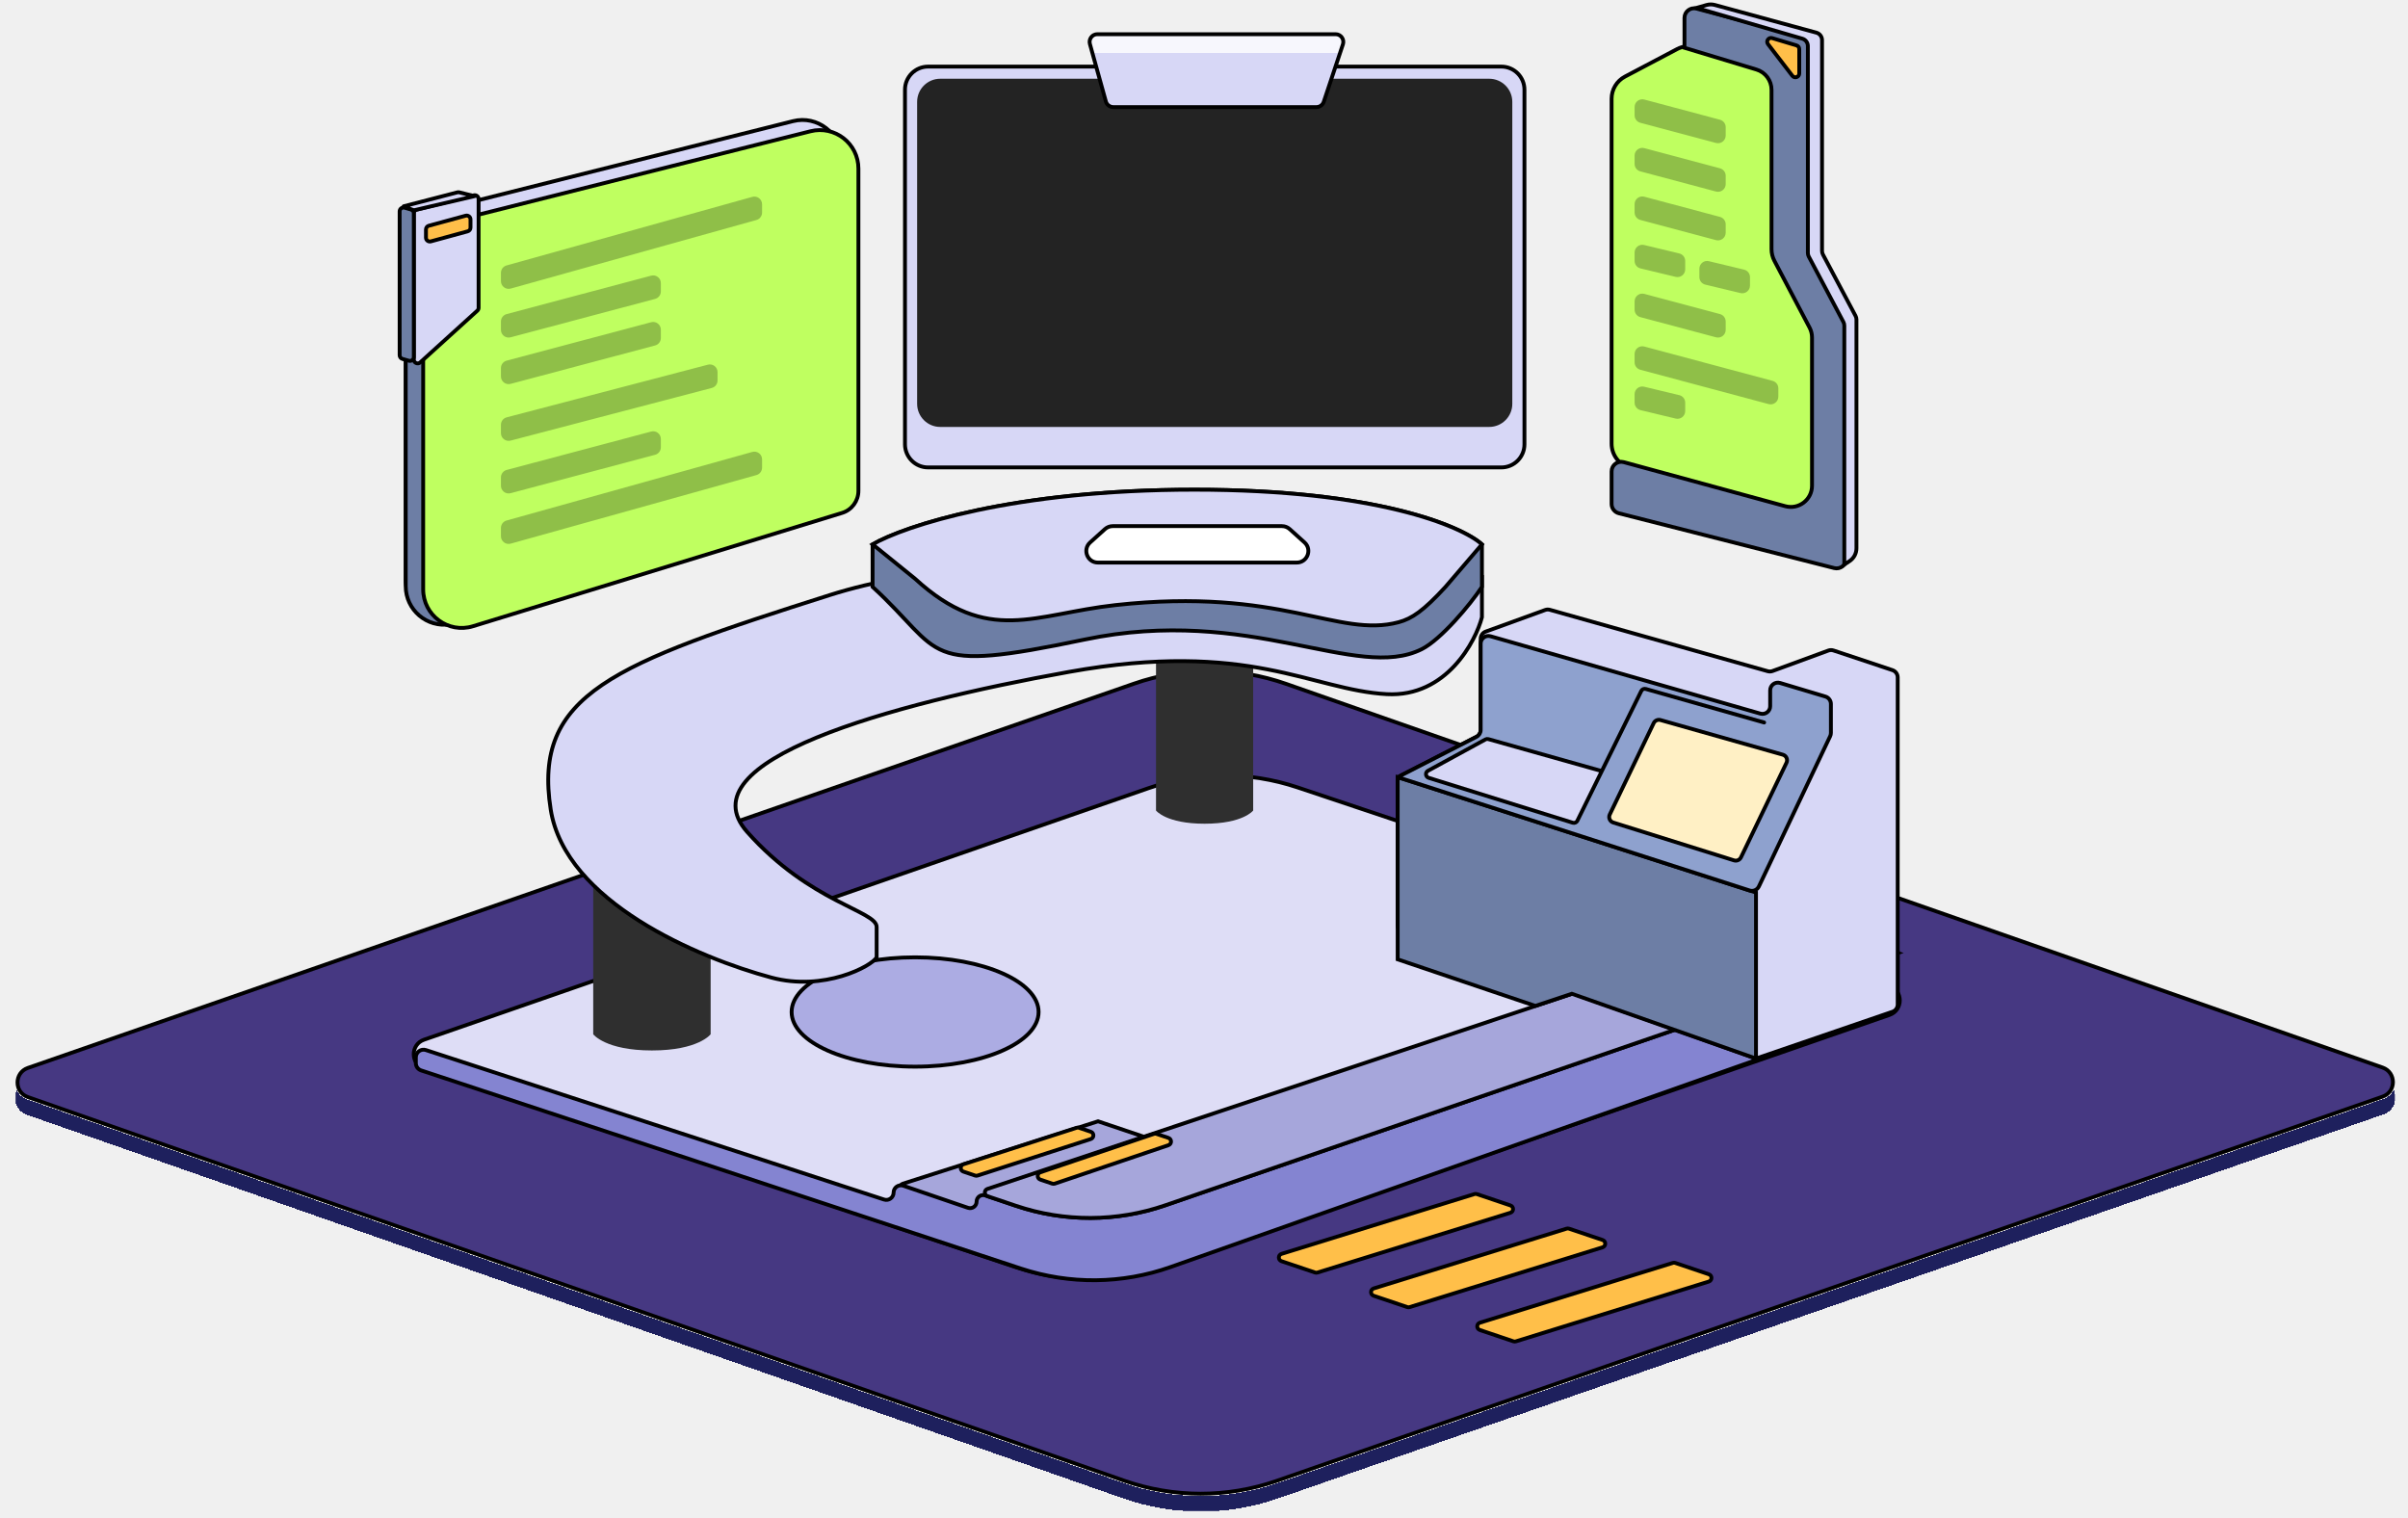
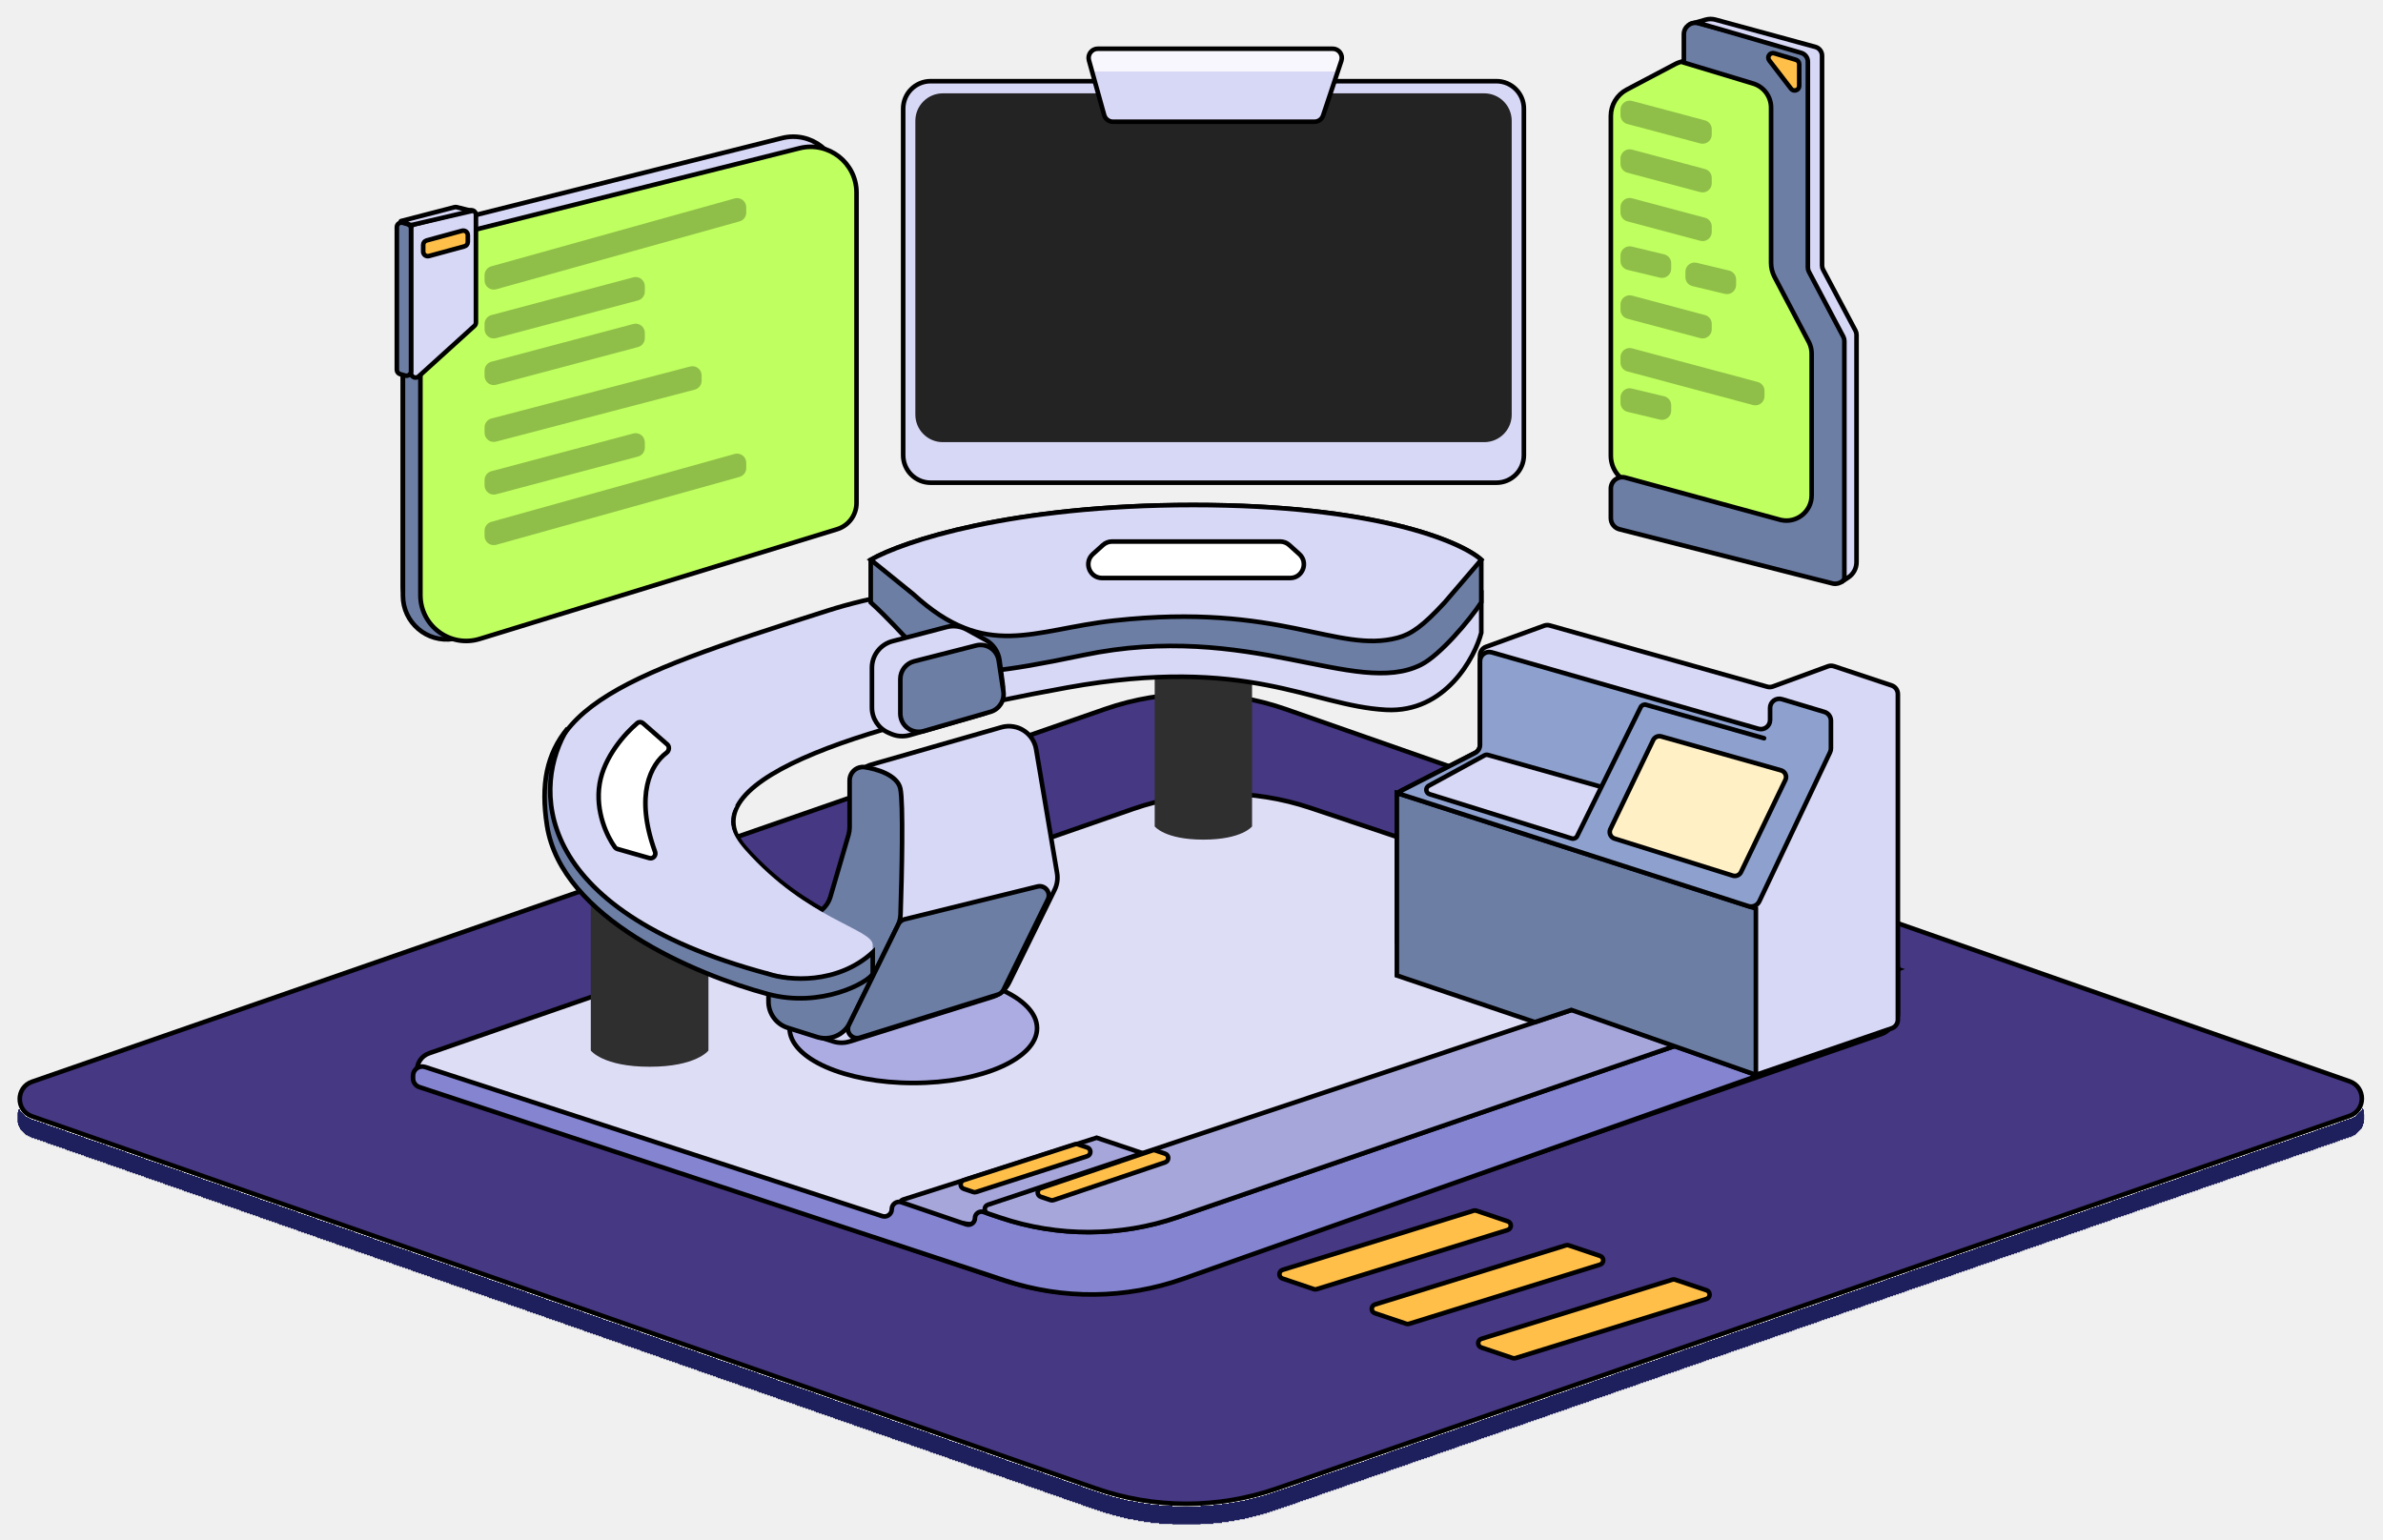
- <svg xmlns="http://www.w3.org/2000/svg" width="625" height="394" viewBox="0 0 625 394" fill="none">
-   <g filter="url(#filter0_d_3_514)">
-     <path d="M7.222 284.741C3.646 283.49 3.652 278.43 7.231 277.187L294.306 177.455C307.103 173.009 321.027 173.025 333.813 177.499L618.411 277.086C621.987 278.337 621.981 283.397 618.403 284.64L331.327 384.372C318.53 388.818 304.606 388.802 291.82 384.328L7.222 284.741Z" fill="#463882" />
-     <path d="M7.222 284.741C3.646 283.49 3.652 278.43 7.231 277.187L294.306 177.455C307.103 173.009 321.027 173.025 333.813 177.499L618.411 277.086C621.987 278.337 621.981 283.397 618.403 284.64L331.327 384.372C318.53 388.818 304.606 388.802 291.82 384.328L7.222 284.741Z" stroke="black" />
+ <svg xmlns="http://www.w3.org/2000/svg" width="520" height="336" viewBox="0 0 520 336" fill="none">
+   <g clip-path="url(#clip0_31866_3939)">
+     <g filter="url(#filter0_d_31866_3939)">
+       <path d="M6.99 243.659C3.414 242.407 3.419 237.348 6.998 236.105L241.128 154.766C253.925 150.32 267.849 150.336 280.636 154.81L512.705 236.017C516.281 237.268 516.275 242.327 512.696 243.571L278.566 324.909C265.77 329.355 251.845 329.339 239.059 324.865L6.99 243.659Z" fill="#463882" />
+       <path d="M6.99 243.659C3.414 242.407 3.419 237.348 6.998 236.105L241.128 154.766C253.925 150.32 267.849 150.336 280.636 154.81L512.705 236.017C516.281 237.268 516.275 242.327 512.696 243.571L278.566 324.909C265.77 329.355 251.845 329.339 239.059 324.865L6.99 243.659Z" stroke="black" />
+     </g>
+     <path d="M93.725 237.447C90.108 236.234 90.08 231.127 93.685 229.875L247.246 176.561C259.784 172.207 273.412 172.134 285.997 176.353L410.544 218.108C414.162 219.321 414.189 224.428 410.585 225.679L257.024 278.994C244.485 283.348 230.857 283.42 218.273 279.201L93.725 237.447Z" fill="#DEDDF6" stroke="black" />
+     <path d="M199.202 264.448L197.053 263.724C196.139 263.415 196.149 262.118 197.069 261.824L239.301 248.327L261.433 255.79L238.854 263.99C226.07 268.632 212.089 268.794 199.202 264.448Z" fill="#A6A6DB" stroke="black" />
+     <path d="M258.2 279.113L411.473 224.925C413.071 224.36 414.14 222.849 414.14 221.154L414.14 211.527L257.019 265.651C244.483 269.97 230.869 270.014 218.305 265.777L214.627 264.537C213.702 264.225 212.743 264.913 212.743 265.89C212.743 266.868 211.781 267.557 210.855 267.241L196.705 262.409C195.671 262.056 194.595 262.825 194.595 263.918C194.596 265.002 193.537 265.77 192.507 265.433L92.755 232.887C91.463 232.466 90.135 233.429 90.135 234.789L90.135 235.373C90.135 236.236 90.688 237.002 91.508 237.272L219.38 279.516C232.007 283.687 245.662 283.546 258.2 279.113Z" fill="#8484D1" stroke="black" />
+     <path d="M279.866 279.067C278.947 278.756 278.963 277.451 279.89 277.164L321.552 264.251C321.753 264.189 321.969 264.192 322.168 264.259L329.004 266.566C329.923 266.877 329.906 268.182 328.98 268.469L287.318 281.382C287.117 281.444 286.901 281.441 286.702 281.374L279.866 279.067Z" fill="#FFBF49" stroke="black" />
+     <path d="M300.022 286.625C299.103 286.315 299.119 285.01 300.046 284.722L341.708 271.81C341.909 271.748 342.125 271.75 342.324 271.818L349.16 274.125C350.079 274.435 350.062 275.741 349.136 276.028L307.474 288.94C307.273 289.002 307.057 289 306.858 288.932L300.022 286.625Z" fill="#FFBF49" stroke="black" />
+     <path d="M323.244 294.116C322.325 293.806 322.341 292.501 323.268 292.213L364.93 279.301C365.131 279.239 365.346 279.241 365.546 279.309L372.381 281.616C373.3 281.926 373.284 283.231 372.358 283.519L330.695 296.431C330.494 296.493 330.279 296.491 330.08 296.423L323.244 294.116Z" fill="#FFBF49" stroke="black" />
+     <path d="M218.306 265.777L215.568 264.854C214.659 264.548 214.661 263.262 215.571 262.958L392.009 204.064L414.14 211.527L257.019 265.651C244.483 269.97 230.869 270.014 218.306 265.777Z" fill="#A6A6DB" stroke="black" />
+     <ellipse cx="199.297" cy="224.425" rx="27" ry="11.951" fill="#ACACE3" stroke="black" />
+     <path d="M87.922 50.914L170.651 30.136C176.965 28.55 183.087 33.324 183.087 39.834V111.997L100.856 137.24C94.427 139.214 87.922 134.406 87.922 127.68V50.914Z" fill="#D7D7F6" stroke="black" />
+     <path d="M87.922 50.914L92.035 52.231C96.177 53.556 98.987 57.406 98.987 61.755V139.44C93.181 140.369 87.922 135.884 87.922 130.004V50.914Z" fill="#6D7EA5" stroke="black" />
+     <path d="M91.738 53.127L174.468 32.349C180.782 30.763 186.904 35.538 186.904 42.048V109.776C186.904 112.411 185.184 114.738 182.664 115.512L104.673 139.453C98.244 141.427 91.738 136.619 91.738 129.894V53.127Z" fill="#BFFF60" stroke="black" />
+     <path d="M251.97 143.424H273.217V180.379C273.217 180.379 271.019 183.261 262.594 183.261C254.168 183.261 251.97 180.379 251.97 180.379V143.424Z" fill="#2F2F2F" />
+     <path d="M128.919 194.769H154.592V229.294C154.592 229.294 151.936 232.835 141.755 232.835C131.575 232.835 128.919 229.294 128.919 229.294V194.769Z" fill="#2F2F2F" />
+     <path d="M119.624 180.162C122.811 200.346 151.936 212.622 167.871 216.9C179.379 219.99 189.854 214.392 190.887 212.474V205.835C190.887 202.293 176.28 200.523 162.559 185.031C148.837 169.539 193.543 157.145 232.937 150.063C272.331 142.981 286.053 154.047 302.43 154.932C315.532 155.64 321.906 143.276 323.234 138.112V129.26C294.167 124.243 218.596 121.204 180.707 133.243C133.346 148.293 115.64 154.932 119.624 180.162Z" fill="#D7D7F6" stroke="black" />
+     <path d="M190.002 122.178V131.473C205.937 146.08 200.253 150.551 236.349 142.996C272.572 135.414 295.767 152.248 310.059 145.102C314.271 142.996 320.726 135.309 323.234 131.473V122.178C318.807 118.194 300.04 110.227 260.38 110.227C220.721 110.227 196.937 118.194 190.002 122.178Z" fill="#6D7EA5" stroke="black" />
+     <path d="M190.002 122.178L199.297 129.703C215.232 144.309 225.381 137.403 243.118 135.457C279.413 131.473 291.726 142.746 305.005 139.205C307.953 138.419 310.481 136.678 315.266 131.473L323.234 122.178C318.807 118.194 300.04 110.227 260.38 110.227C220.721 110.227 196.937 118.194 190.002 122.178Z" fill="#D7D7F6" stroke="black" />
+     <path d="M240.673 118.964C241.224 118.468 241.939 118.194 242.68 118.194H279.329C280.07 118.194 280.785 118.468 281.336 118.964L283.522 120.931C285.565 122.771 284.264 126.161 281.515 126.161H240.494C237.744 126.161 236.443 122.771 238.487 120.931L240.673 118.964Z" fill="white" stroke="black" />
+     <rect x="197.084" y="17.717" width="135.445" height="87.641" rx="6" fill="#D7D7F6" stroke="black" />
+     <rect x="199.74" y="20.373" width="130.133" height="76.132" rx="6" fill="#232323" />
+     <g filter="url(#filter1_i_31866_3939)">
+       <path d="M237.625 13.17C237.271 11.896 238.23 10.635 239.552 10.635H290.803C292.168 10.635 293.132 11.972 292.7 13.268L288.722 25.202C288.45 26.019 287.686 26.57 286.825 26.57H242.868C241.969 26.57 241.181 25.971 240.941 25.105L237.625 13.17Z" fill="#D7D7F6" />
+     </g>
+     <path d="M237.625 13.17C237.271 11.896 238.23 10.635 239.552 10.635H290.803C292.168 10.635 293.132 11.972 292.7 13.268L288.722 25.202C288.45 26.019 287.686 26.57 286.825 26.57H242.868C241.969 26.57 241.181 25.971 240.941 25.105L237.625 13.17Z" stroke="black" />
+     <path d="M365.813 13.856C367.259 13.182 368.908 13.061 370.442 13.525L382.853 17.277L383.108 17.36C385.712 18.265 387.472 20.723 387.472 23.499V57.399C387.472 58.292 387.69 59.171 388.105 59.961L395.577 74.157L395.75 74.512C396.128 75.35 396.325 76.261 396.325 77.184V108.126C396.325 112.278 392.5 115.329 388.502 114.49L388.115 114.396L356.295 105.719C353.467 104.947 351.505 102.378 351.505 99.447V25.318C351.505 22.908 352.839 20.695 354.97 19.57L365.527 13.999L365.813 13.856Z" fill="#BFFF60" stroke="black" />
+     <path d="M367.439 7.484C367.439 5.842 368.997 4.645 370.584 5.068L393.141 11.084L393.343 11.146C394.328 11.5 394.997 12.437 394.997 13.499V58.385C394.997 58.629 395.057 58.871 395.172 59.087L402.674 73.258L402.741 73.395C402.888 73.719 402.965 74.071 402.965 74.428V124.917C402.965 126.497 401.523 127.667 399.996 127.373L399.848 127.34L353.388 115.521C352.28 115.239 351.505 114.241 351.505 113.098V106.648C351.505 105 353.072 103.803 354.663 104.236L388.378 113.432L388.706 113.511C392.089 114.22 395.325 111.638 395.325 108.125V77.185C395.325 76.404 395.159 75.632 394.839 74.923L394.692 74.623L387.22 60.427C386.729 59.493 386.472 58.454 386.472 57.399V23.499C386.472 21.15 384.982 19.07 382.779 18.305L382.564 18.234L367.795 13.77L367.439 13.662V7.484Z" fill="#6D7EA5" stroke="black" />
+     <path d="M391.902 13.052L387.162 11.63C386.232 11.351 385.49 12.428 386.082 13.197L390.822 19.359C391.405 20.116 392.615 19.704 392.615 18.75V14.01C392.615 13.568 392.325 13.179 391.902 13.052Z" fill="#FFBF49" stroke="black" />
+     <path d="M393.056 11.544L370.153 4.881L372.177 4.302C372.88 4.102 373.624 4.097 374.328 4.289L396.122 10.233C396.992 10.47 397.596 11.261 397.596 12.163V57.941C397.596 58.268 397.676 58.59 397.829 58.879L404.887 72.163C405.04 72.452 405.12 72.774 405.12 73.102V122.693C405.12 124.03 404.452 125.279 403.339 126.021L402.465 126.604V74.428C402.465 74.102 402.385 73.78 402.232 73.492L394.73 59.321C394.577 59.032 394.497 58.711 394.497 58.385V13.464C394.497 12.575 393.91 11.792 393.056 11.544Z" fill="#D7D7F6" stroke="black" />
+     <path d="M336.959 136.562L324.275 141.175C323.485 141.462 322.958 142.213 322.958 143.054V162.562C322.958 163.313 322.538 164 321.87 164.342L305.899 172.523C305.231 172.865 304.811 173.552 304.811 174.303V205.309C304.811 206.155 305.343 206.91 306.14 207.193L382.498 234.371C382.924 234.523 383.389 234.526 383.817 234.379L412.789 224.446C413.597 224.169 414.14 223.409 414.14 222.554V151.505C414.14 150.644 413.589 149.88 412.773 149.608L400.197 145.416C399.767 145.273 399.302 145.279 398.876 145.435L386.862 149.841C386.467 149.985 386.036 150.002 385.631 149.888L338.185 136.517C337.782 136.403 337.353 136.419 336.959 136.562Z" fill="#D7D7F6" stroke="black" />
+     <path d="M304.811 173.08V212.917L334.923 223.097L342.891 220.442L383.156 234.606V198.31L304.811 173.08Z" fill="#6D7EA5" stroke="black" />
+     <path d="M321.87 164.342L304.811 173.08L381.487 197.773C382.442 198.08 383.477 197.633 383.907 196.726L399.34 164.192C399.467 163.924 399.533 163.631 399.533 163.335V157.306C399.533 156.422 398.954 155.644 398.108 155.39L388.829 152.606C387.546 152.221 386.254 153.182 386.254 154.522V157.147C386.254 158.477 384.981 159.436 383.703 159.07L325.51 142.385C324.232 142.018 322.958 142.978 322.958 144.307V162.562C322.958 163.313 322.538 164 321.87 164.342Z" fill="#8EA1CE" stroke="black" stroke-linejoin="round" />
+     <path d="M311.947 173.34L342.959 183.006C343.429 183.153 343.936 182.935 344.154 182.493L349.444 171.752L324.692 164.781C324.441 164.71 324.172 164.74 323.942 164.865L311.765 171.507C310.99 171.93 311.104 173.077 311.947 173.34Z" fill="#D7D7F6" />
+     <path d="M349.444 171.752L358.015 154.352C358.228 153.919 358.72 153.7 359.184 153.831L384.94 161.129M349.444 171.752L344.154 182.493C343.936 182.935 343.429 183.153 342.959 183.006L311.947 173.34C311.104 173.077 310.99 171.93 311.765 171.507L323.942 164.865C324.172 164.74 324.441 164.71 324.692 164.781L349.444 171.752Z" stroke="black" stroke-linecap="round" stroke-linejoin="round" />
+     <path d="M388.646 168.144C389.486 168.382 389.935 169.276 389.655 170.079L389.589 170.238L379.915 190.338C379.612 190.968 378.919 191.299 378.248 191.154L378.114 191.119L352.314 183.033L352.156 182.973C351.443 182.659 351.089 181.843 351.347 181.108L351.411 180.951L360.747 161.534C361.043 160.918 361.714 160.585 362.375 160.709L362.507 160.741L388.646 168.144Z" fill="#FFF0C5" stroke="black" />
+     <path d="M210.304 259.476C209.391 259.168 209.399 257.873 210.317 257.577L234.561 249.756C234.765 249.691 234.985 249.692 235.188 249.761L237.253 250.457C238.166 250.765 238.158 252.06 237.24 252.356L212.996 260.177C212.792 260.243 212.572 260.241 212.369 260.173L210.304 259.476Z" fill="#FFBF49" stroke="black" />
+     <path d="M227.119 261.224C226.212 260.919 226.212 259.636 227.118 259.33L251.476 251.092C251.684 251.021 251.909 251.021 252.116 251.091L254.241 251.808C255.148 252.114 255.148 253.396 254.242 253.703L229.883 261.941C229.676 262.011 229.451 262.011 229.244 261.941L227.119 261.224Z" fill="#FFBF49" stroke="black" />
+     <path d="M89.692 49.925C89.692 49.466 90.005 49.066 90.45 48.955L102.614 45.913C103.245 45.756 103.857 46.233 103.857 46.884V70.389C103.857 70.672 103.737 70.941 103.528 71.13L91.364 82.154C90.721 82.737 89.692 82.281 89.692 81.413V49.925Z" fill="#D7D7F6" stroke="black" />
+     <path d="M89.692 49.898C89.692 49.452 89.396 49.059 88.967 48.937L87.869 48.623C87.23 48.44 86.594 48.92 86.594 49.584V80.701C86.594 81.148 86.89 81.54 87.319 81.663L88.418 81.977C89.056 82.159 89.692 81.68 89.692 81.015V49.898Z" fill="#6D7EA5" stroke="black" />
+     <path d="M87.479 48.259L89.4 49.027C89.59 49.103 89.799 49.119 89.999 49.072L102.971 46.045L99.677 45.222C99.515 45.181 99.346 45.182 99.184 45.224L87.479 48.259Z" fill="#D7D7F6" stroke="black" stroke-linejoin="round" />
+     <path d="M92.348 53.449C92.348 52.998 92.65 52.603 93.085 52.484L100.823 50.374C101.459 50.2 102.086 50.679 102.086 51.338V52.806C102.086 53.257 101.784 53.653 101.349 53.771L93.611 55.882C92.975 56.055 92.348 55.576 92.348 54.917V53.449Z" fill="#FFBF49" stroke="black" />
+     <path d="M176.537 199.981L173.496 200.306C170.447 200.633 168.135 203.206 168.135 206.272V218.609C168.135 221.229 169.836 223.547 172.336 224.333L181.833 227.317C183.001 227.684 184.254 227.685 185.422 227.32L216.577 217.584C218.148 217.093 219.448 215.979 220.174 214.501L230.136 194.207C230.69 193.078 230.876 191.804 230.666 190.563L226.096 163.52C225.828 161.936 224.925 160.518 223.609 159.597C222.125 158.558 220.239 158.236 218.498 158.737L190.183 166.878C187.612 167.617 185.84 169.969 185.84 172.644V180.545C185.84 181.115 185.759 181.683 185.599 182.23L181.657 195.7C180.974 198.032 178.953 199.722 176.537 199.981Z" fill="#D7D7F6" stroke="black" />
+     <path d="M176.095 199.98L173.054 200.306C170.005 200.633 167.693 203.206 167.693 206.272V218.609C167.693 221.229 169.394 223.547 171.894 224.333L178.274 226.338C181.099 227.226 184.15 225.919 185.457 223.262L195.898 202.032C196.271 201.273 196.48 200.449 196.508 199.604C196.797 190.955 197.137 175.141 196.464 172.11C195.805 169.144 191.261 167.807 188.612 167.431C188.243 167.379 187.87 167.415 187.512 167.518C186.26 167.878 185.398 169.023 185.398 170.326V180.545C185.398 181.115 185.317 181.683 185.156 182.23L181.214 195.7C180.532 198.032 178.511 199.722 176.095 199.98Z" fill="#6D7EA5" stroke="black" />
+     <path d="M218.974 216.044L228.656 196.322C229.404 194.796 228.031 193.091 226.381 193.498L197.368 200.657C196.795 200.799 196.313 201.187 196.052 201.717L185.241 223.7C184.465 225.277 185.955 227.015 187.632 226.491L217.775 217.072C218.298 216.908 218.732 216.536 218.974 216.044Z" fill="#6D7EA5" stroke="black" />
+     <path d="M194.495 160.2L193.904 159.947C191.697 159.001 190.267 156.832 190.267 154.432V145.757C190.267 143.028 192.108 140.644 194.747 139.952L206.543 136.863C208.029 136.474 209.608 136.669 210.954 137.41L215.055 139.665C216.725 140.584 217.859 142.241 218.111 144.13L218.797 149.28C219.19 152.225 217.368 155.014 214.513 155.838L198.522 160.45C197.191 160.834 195.768 160.746 194.495 160.2Z" fill="#D7D7F6" stroke="black" />
+     <path d="M216.108 155.377L201.572 159.57C199.015 160.308 196.464 158.389 196.464 155.727V148.216C196.464 146.388 197.703 144.793 199.474 144.341L212.985 140.891C215.278 140.306 217.575 141.828 217.929 144.168L218.955 150.935C219.255 152.92 218.038 154.821 216.108 155.377Z" fill="#6D7EA5" stroke="black" />
+     <path d="M190.438 206.231C190.438 202.755 176.154 200.749 162.638 185.537C159.577 182.092 158.419 178.958 160.532 175.85C148.438 172.754 126.647 169.464 121.361 177.203C124.028 194.987 142.421 203.228 163.481 210.809C179.486 216.572 187.459 211.024 190.438 207.44V206.231Z" fill="#D7D7F6" />
+     <path d="M119.376 180.248C122.563 200.432 151.688 212.707 167.623 216.986C179.131 220.076 189.405 214.478 190.438 212.56V207.861C182.647 214.943 172.049 214.035 167.623 212.56C114.861 198.395 116.457 170.953 123.85 159.002C119.313 164.519 117.945 171.184 119.376 180.248Z" fill="#6D7EA5" stroke="black" />
+     <path d="M134.703 185.292L141.707 187.293C142.51 187.522 143.227 186.715 142.944 185.93C138.423 173.415 142.084 166.788 145.436 164.309C146.024 163.873 146.154 162.961 145.603 162.479L140.319 157.856C139.961 157.542 139.432 157.522 139.069 157.829C136.396 160.088 131.83 165.162 130.851 171.038C129.83 177.165 132.544 182.692 134.197 184.946C134.322 185.116 134.501 185.234 134.703 185.292Z" fill="white" stroke="black" />
+     <path d="M105.739 60.056C105.739 59.158 106.337 58.371 107.202 58.129L160.301 43.311C161.576 42.955 162.839 43.914 162.839 45.237V46.396C162.839 47.294 162.241 48.081 161.376 48.322L108.277 63.141C107.002 63.497 105.739 62.538 105.739 61.215V60.056Z" fill="black" fill-opacity="0.25" />
+     <path d="M105.739 115.827C105.739 114.93 106.337 114.142 107.202 113.901L160.301 99.082C161.576 98.727 162.839 99.685 162.839 101.009V102.168C162.839 103.065 162.241 103.853 161.376 104.094L108.277 118.912C107.002 119.268 105.739 118.31 105.739 116.986V115.827Z" fill="black" fill-opacity="0.25" />
+     <path d="M105.739 70.698C105.739 69.792 106.349 68.999 107.225 68.766L138.193 60.534C139.463 60.196 140.707 61.153 140.707 62.467V63.639C140.707 64.546 140.097 65.339 139.221 65.572L108.253 73.804C106.984 74.141 105.739 73.185 105.739 71.871V70.698Z" fill="black" fill-opacity="0.25" />
+     <path d="M105.739 80.879C105.739 79.972 106.349 79.179 107.225 78.946L138.193 70.714C139.463 70.377 140.707 71.334 140.707 72.647V73.82C140.707 74.726 140.097 75.52 139.221 75.752L108.253 83.984C106.984 84.322 105.739 83.365 105.739 82.052V80.879Z" fill="black" fill-opacity="0.25" />
+     <path d="M105.739 104.781C105.739 103.874 106.349 103.081 107.225 102.848L138.193 94.616C139.463 94.279 140.707 95.236 140.707 96.549V97.722C140.707 98.628 140.097 99.422 139.221 99.654L108.253 107.886C106.984 108.224 105.739 107.267 105.739 105.954V104.781Z" fill="black" fill-opacity="0.25" />
+     <path d="M105.739 93.279C105.739 92.369 106.353 91.574 107.233 91.344L150.594 79.997C151.862 79.665 153.101 80.622 153.101 81.932V83.109C153.101 84.018 152.487 84.813 151.607 85.043L108.246 96.39C106.978 96.722 105.739 95.766 105.739 94.456V93.279Z" fill="black" fill-opacity="0.25" />
+     <path d="M373.531 28.205C373.531 27.299 372.922 26.506 372.046 26.272L356.128 22.027C354.858 21.689 353.612 22.646 353.612 23.96V25.132C353.612 26.038 354.222 26.831 355.097 27.064L371.015 31.309C372.285 31.648 373.531 30.691 373.531 29.377V28.205Z" fill="black" fill-opacity="0.25" />
+     <path d="M373.531 38.828C373.531 37.922 372.922 37.129 372.046 36.895L356.128 32.651C354.858 32.312 353.612 33.269 353.612 34.583V35.755C353.612 36.661 354.222 37.454 355.097 37.687L371.015 41.932C372.285 42.271 373.531 41.314 373.531 40V38.828Z" fill="black" fill-opacity="0.25" />
+     <path d="M373.531 49.451C373.531 48.545 372.922 47.752 372.046 47.518L356.128 43.273C354.858 42.935 353.612 43.892 353.612 45.206V46.378C353.612 47.284 354.222 48.077 355.097 48.31L371.015 52.555C372.285 52.894 373.531 51.937 373.531 50.623V49.451Z" fill="black" fill-opacity="0.25" />
+     <path d="M364.678 57.459C364.678 56.534 364.044 55.73 363.145 55.514L356.079 53.818C354.821 53.516 353.612 54.469 353.612 55.763V56.961C353.612 57.886 354.246 58.69 355.145 58.906L362.211 60.601C363.469 60.903 364.678 59.95 364.678 58.657V57.459Z" fill="black" fill-opacity="0.25" />
+     <path d="M364.678 88.443C364.678 87.518 364.044 86.714 363.145 86.498L356.079 84.802C354.821 84.5 353.612 85.454 353.612 86.747V87.945C353.612 88.87 354.246 89.674 355.145 89.89L362.211 91.585C363.469 91.887 364.678 90.934 364.678 89.641V88.443Z" fill="black" fill-opacity="0.25" />
+     <path d="M378.842 60.999C378.842 60.075 378.208 59.271 377.309 59.055L370.243 57.359C368.985 57.057 367.776 58.01 367.776 59.304V60.502C367.776 61.426 368.41 62.231 369.31 62.447L376.375 64.142C377.633 64.444 378.842 63.491 378.842 62.197V60.999Z" fill="black" fill-opacity="0.25" />
+     <path d="M373.531 70.697C373.531 69.791 372.922 68.998 372.046 68.765L356.128 64.52C354.858 64.181 353.612 65.138 353.612 66.452V67.624C353.612 68.53 354.222 69.323 355.097 69.557L371.015 73.802C372.285 74.14 373.531 73.183 373.531 71.869V70.697Z" fill="black" fill-opacity="0.25" />
+     <path d="M385.039 85.303C385.039 84.397 384.431 83.605 383.556 83.371L356.129 76.031C354.859 75.691 353.612 76.648 353.612 77.963V79.134C353.612 80.039 354.22 80.832 355.095 81.066L382.522 88.405C383.792 88.745 385.039 87.788 385.039 86.473V85.303Z" fill="black" fill-opacity="0.25" />
  </g>
-   <path d="M110.115 277.423C106.497 276.211 106.47 271.104 110.075 269.852L298.054 204.588C310.592 200.234 324.22 200.161 336.805 204.38L490.363 255.861C493.981 257.074 494.008 262.181 490.403 263.432L302.424 328.697C289.886 333.05 276.258 333.123 263.673 328.904L110.115 277.423Z" fill="#DEDDF6" stroke="black" />
-   <path d="M241.127 311.429L234.313 309.131C233.398 308.823 233.409 307.525 234.328 307.231L285.005 291.036L311.276 299.896L280.779 310.971C267.996 315.613 254.015 315.775 241.127 311.429Z" fill="#A6A6DB" stroke="black" />
-   <path d="M303.82 328.861L489.885 263.08C491.483 262.515 492.552 261.004 492.552 259.309L492.552 247.352L302.419 312.848C289.883 317.166 276.27 317.21 263.706 312.974L255.714 310.279C254.616 309.908 253.478 310.725 253.478 311.884C253.478 313.046 252.336 313.863 251.236 313.488L234.44 307.753C233.212 307.333 231.936 308.246 231.936 309.544C231.936 310.83 230.679 311.742 229.456 311.343L110.553 272.548C109.26 272.126 107.933 273.09 107.933 274.45L107.933 275.929C107.933 276.792 108.486 277.558 109.305 277.828L265 329.264C277.627 333.435 291.282 333.293 303.82 328.861Z" fill="#8484D1" stroke="black" />
-   <path d="M332.611 327.342C331.692 327.032 331.708 325.726 332.634 325.439L382.701 309.922C382.902 309.86 383.117 309.862 383.317 309.929L392.036 312.873C392.955 313.183 392.939 314.488 392.012 314.775L341.946 330.293C341.745 330.355 341.53 330.352 341.33 330.285L332.611 327.342Z" fill="#FFBF49" stroke="black" />
-   <path d="M356.537 336.314C355.618 336.004 355.635 334.699 356.561 334.412L406.627 318.894C406.828 318.832 407.044 318.835 407.243 318.902L415.963 321.845C416.882 322.155 416.865 323.461 415.939 323.748L365.873 339.265C365.672 339.327 365.456 339.325 365.257 339.257L356.537 336.314Z" fill="#FFBF49" stroke="black" />
-   <path d="M384.103 345.207C383.184 344.896 383.201 343.591 384.127 343.304L434.193 327.787C434.394 327.724 434.61 327.727 434.809 327.794L443.529 330.738C444.448 331.048 444.431 332.353 443.505 332.64L393.439 348.157C393.238 348.22 393.022 348.217 392.823 348.15L384.103 345.207Z" fill="#FFBF49" stroke="black" />
-   <path d="M263.706 312.974L256.303 310.477C255.394 310.171 255.396 308.885 256.306 308.581L466.28 238.493L492.552 247.352L302.419 312.848C289.883 317.166 276.27 317.21 263.706 312.974Z" fill="#A6A6DB" stroke="black" />
-   <ellipse cx="237.517" cy="262.663" rx="32.052" ry="14.187" fill="#ACACE3" stroke="black" />
-   <path d="M105.305 56.692L205.838 31.442C212.152 29.856 218.274 34.63 218.274 41.141V129.202L118.24 159.91C111.811 161.884 105.305 157.076 105.305 150.35V56.692Z" fill="#D7D7F6" stroke="black" />
-   <path d="M105.305 56.692L111.489 58.671C115.631 59.996 118.441 63.846 118.441 68.195V161.779L116.885 162.028C110.809 163 105.305 158.307 105.305 152.154V56.692Z" fill="#6D7EA5" stroke="black" />
-   <path d="M109.836 59.319L210.369 34.069C216.683 32.483 222.804 37.258 222.804 43.768V127.395C222.804 130.03 221.085 132.357 218.565 133.131L122.77 162.537C116.341 164.511 109.836 159.703 109.836 152.978V59.319Z" fill="#BFFF60" stroke="black" />
-   <path d="M130.018 70.821C130.018 69.923 130.615 69.135 131.48 68.894L195.261 51.095C196.536 50.739 197.799 51.698 197.799 53.021V55.174C197.799 56.071 197.201 56.859 196.336 57.1L132.555 74.899C131.28 75.255 130.018 74.297 130.018 72.973V70.821Z" fill="black" fill-opacity="0.25" />
-   <path d="M130.018 137.026C130.018 136.128 130.615 135.34 131.48 135.099L195.261 117.3C196.536 116.944 197.799 117.903 197.799 119.226V121.379C197.799 122.276 197.201 123.064 196.336 123.305L132.555 141.104C131.28 141.46 130.018 140.502 130.018 139.178V137.026Z" fill="black" fill-opacity="0.25" />
-   <path d="M130.018 83.451C130.018 82.544 130.628 81.751 131.504 81.518L169.013 71.547C170.283 71.21 171.527 72.166 171.527 73.48V75.646C171.527 76.553 170.917 77.346 170.041 77.579L132.531 87.55C131.262 87.887 130.018 86.93 130.018 85.617V83.451Z" fill="black" fill-opacity="0.25" />
-   <path d="M130.018 95.536C130.018 94.629 130.628 93.836 131.504 93.603L169.013 83.632C170.283 83.294 171.527 84.251 171.527 85.565V87.731C171.527 88.638 170.917 89.431 170.041 89.664L132.531 99.635C131.262 99.972 130.018 99.015 130.018 97.702V95.536Z" fill="black" fill-opacity="0.25" />
-   <path d="M130.018 123.909C130.018 123.003 130.628 122.209 131.504 121.976L169.013 112.006C170.283 111.668 171.527 112.625 171.527 113.938V116.105C171.527 117.011 170.917 117.805 170.041 118.038L132.531 128.008C131.262 128.346 130.018 127.389 130.018 126.076V123.909Z" fill="black" fill-opacity="0.25" />
-   <path d="M130.018 110.254C130.018 109.345 130.631 108.55 131.511 108.319L183.733 94.654C185 94.322 186.239 95.278 186.239 96.589V98.759C186.239 99.669 185.626 100.464 184.746 100.694L132.524 114.359C131.256 114.691 130.018 113.735 130.018 112.425V110.254Z" fill="black" fill-opacity="0.25" />
-   <path d="M300.044 166.508H325.265V210.376C325.265 210.376 322.656 213.797 312.654 213.797C302.653 213.797 300.044 210.376 300.044 210.376V166.508Z" fill="#2F2F2F" />
-   <path d="M153.972 227.459H184.448V268.443C184.448 268.443 181.295 272.646 169.21 272.646C157.125 272.646 153.972 268.443 153.972 268.443V227.459Z" fill="#2F2F2F" />
-   <path d="M142.938 210.119C146.721 234.079 181.295 248.651 200.211 253.73C213.872 257.399 226.307 250.753 227.533 248.476V240.594C227.533 236.391 210.194 234.289 193.905 215.899C177.617 197.509 230.686 182.796 277.45 174.389C324.214 165.982 340.502 179.118 359.943 180.169C375.496 181.01 383.062 166.333 384.639 160.203V149.694C350.135 143.739 260.426 140.131 215.449 154.423C159.227 172.288 138.209 180.169 142.938 210.119Z" fill="#D7D7F6" stroke="black" />
-   <path d="M226.483 141.287V152.321C245.398 169.661 238.651 174.968 281.5 166C324.5 157 352.034 176.983 369 168.5C374 166 381.661 156.875 384.639 152.321V141.287C379.385 136.558 357.106 127.1 310.027 127.1C262.948 127.1 234.715 136.558 226.483 141.287Z" fill="#6D7EA5" stroke="black" />
-   <path d="M226.483 141.287L237.517 150.22C256.433 167.559 268.48 159.361 289.535 157.05C332.621 152.321 347.237 165.704 363 161.5C366.5 160.567 369.5 158.5 375.181 152.321L384.639 141.287C379.385 136.558 357.106 127.1 310.027 127.1C262.948 127.1 234.715 136.558 226.483 141.287Z" fill="#D7D7F6" stroke="black" />
-   <path d="M286.793 137.328C287.344 136.832 288.059 136.558 288.8 136.558H332.736C333.477 136.558 334.192 136.832 334.743 137.328L338.585 140.786C340.628 142.625 339.327 146.016 336.578 146.016H284.958C282.208 146.016 280.907 142.625 282.951 140.786L286.793 137.328Z" fill="white" stroke="black" />
-   <rect x="234.89" y="17.284" width="160.783" height="104.036" rx="6" fill="#D7D7F6" stroke="black" />
-   <rect x="238.042" y="20.437" width="154.478" height="90.375" rx="6" fill="#232323" />
-   <g filter="url(#filter1_i_3_514)">
-     <path d="M282.883 11.412C282.529 10.138 283.488 8.877 284.81 8.877H346.66C348.025 8.877 348.989 10.214 348.558 11.51L343.586 26.425C343.313 27.242 342.549 27.793 341.688 27.793H288.954C288.055 27.793 287.267 27.194 287.027 26.328L282.883 11.412Z" fill="#D7D7F6" />
-   </g>
-   <path d="M282.883 11.412C282.529 10.138 283.488 8.877 284.81 8.877H346.66C348.025 8.877 348.989 10.214 348.558 11.51L343.586 26.425C343.313 27.242 342.549 27.793 341.688 27.793H288.954C288.055 27.793 287.267 27.194 287.027 26.328L282.883 11.412Z" stroke="black" />
-   <path d="M418.292 25.631V115.161C418.292 118.093 420.254 120.661 423.082 121.432L463.1 132.346C467.235 133.474 471.311 130.361 471.311 126.075V87.599C471.311 86.544 471.054 85.505 470.563 84.572L461.435 67.229C461.019 66.439 460.802 65.56 460.802 64.667V23.315C460.802 20.449 458.926 17.922 456.183 17.093L440.211 12.264C438.574 11.769 436.808 11.939 435.296 12.738L421.759 19.882C419.627 21.007 418.292 23.22 418.292 25.631Z" fill="#BFFF60" stroke="black" />
-   <path d="M437.208 12.03V12.401L437.563 12.508L455.894 18.05C458.214 18.752 459.802 20.89 459.802 23.315V64.667C459.802 65.722 460.059 66.761 460.55 67.695L469.678 85.037C470.093 85.827 470.311 86.706 470.311 87.599V126.075C470.311 129.702 466.862 132.336 463.364 131.382L421.45 119.951C419.86 119.517 418.292 120.714 418.292 122.363V130.8C418.292 131.943 419.068 132.941 420.176 133.223L476.076 147.443C477.656 147.845 479.192 146.651 479.192 145.02V84.511C479.192 84.103 479.092 83.702 478.902 83.342L469.909 66.355C469.794 66.138 469.734 65.898 469.734 65.653V11.99C469.734 10.857 468.973 9.866 467.879 9.574L440.352 2.234C438.765 1.811 437.208 3.007 437.208 4.65V12.03Z" fill="#6D7EA5" stroke="black" />
-   <path d="M466.287 11.786L459.972 9.891C459.041 9.612 458.299 10.689 458.892 11.459L465.207 19.67C465.79 20.427 467 20.015 467 19.06V12.744C467 12.303 466.71 11.913 466.287 11.786Z" fill="#FFBF49" stroke="black" />
-   <path d="M467.793 10.034L440.335 2.046L442.94 1.302C443.642 1.102 444.386 1.097 445.091 1.289L471.439 8.475C472.309 8.713 472.912 9.503 472.912 10.405V65.126C472.912 65.453 472.993 65.775 473.146 66.064L481.611 81.998C481.765 82.287 481.845 82.609 481.845 82.936V142.299C481.845 143.636 481.177 144.885 480.064 145.627L478.692 146.541V84.511C478.692 84.185 478.613 83.864 478.46 83.576L469.467 66.589C469.314 66.3 469.234 65.979 469.234 65.653V11.954C469.234 11.065 468.647 10.283 467.793 10.034Z" fill="#D7D7F6" stroke="black" />
-   <path d="M447.907 33.008C447.907 32.101 447.298 31.308 446.422 31.075L426.777 25.837C425.508 25.498 424.262 26.455 424.262 27.769V29.934C424.262 30.84 424.871 31.633 425.747 31.867L445.391 37.105C446.661 37.444 447.907 36.487 447.907 35.173V33.008Z" fill="black" fill-opacity="0.25" />
-   <path d="M447.907 45.618C447.907 44.712 447.298 43.919 446.422 43.685L426.777 38.447C425.508 38.108 424.262 39.065 424.262 40.379V42.545C424.262 43.451 424.871 44.244 425.747 44.477L445.391 49.716C446.661 50.054 447.907 49.097 447.907 47.783V45.618Z" fill="black" fill-opacity="0.25" />
-   <path d="M447.907 58.228C447.907 57.322 447.298 56.529 446.422 56.296L426.777 51.057C425.508 50.719 424.262 51.676 424.262 52.99V55.155C424.262 56.062 424.871 56.854 425.747 57.088L445.391 62.326C446.661 62.665 447.907 61.708 447.907 60.394V58.228Z" fill="black" fill-opacity="0.25" />
-   <path d="M437.398 67.727C437.398 66.802 436.764 65.998 435.865 65.782L426.729 63.589C425.471 63.287 424.262 64.241 424.262 65.534V67.726C424.262 68.65 424.896 69.454 425.795 69.67L434.931 71.863C436.189 72.165 437.398 71.212 437.398 69.918V67.727Z" fill="black" fill-opacity="0.25" />
-   <path d="M437.398 104.507C437.398 103.582 436.764 102.778 435.865 102.562L426.729 100.37C425.471 100.068 424.262 101.021 424.262 102.314V104.506C424.262 105.431 424.896 106.235 425.795 106.451L434.931 108.644C436.189 108.945 437.398 107.992 437.398 106.699V104.507Z" fill="black" fill-opacity="0.25" />
-   <path d="M454.212 71.93C454.212 71.005 453.578 70.201 452.679 69.985L443.543 67.793C442.285 67.491 441.076 68.444 441.076 69.737V71.929C441.076 72.854 441.71 73.658 442.609 73.874L451.745 76.067C453.003 76.368 454.212 75.415 454.212 74.122V71.93Z" fill="black" fill-opacity="0.25" />
-   <path d="M447.907 83.449C447.907 82.543 447.298 81.75 446.422 81.517L426.777 76.278C425.508 75.94 424.262 76.897 424.262 78.211V80.376C424.262 81.282 424.871 82.075 425.747 82.309L445.391 87.547C446.661 87.886 447.907 86.929 447.907 85.615V83.449Z" fill="black" fill-opacity="0.25" />
-   <path d="M461.568 100.787C461.568 99.882 460.96 99.09 460.085 98.855L426.779 89.942C425.509 89.603 424.262 90.56 424.262 91.874V94.039C424.262 94.945 424.87 95.737 425.745 95.971L459.051 104.884C460.321 105.224 461.568 104.267 461.568 102.952V100.787Z" fill="black" fill-opacity="0.25" />
-   <path d="M401.046 158.321L385.629 163.928C384.838 164.215 384.312 164.966 384.312 165.807V189.455C384.312 190.206 383.892 190.893 383.224 191.235L363.858 201.155C363.19 201.497 362.769 202.184 362.769 202.935V240.234C362.769 241.08 363.302 241.835 364.099 242.119L455.113 274.514C455.539 274.665 456.005 274.668 456.432 274.521L491.201 262.601C492.009 262.324 492.552 261.563 492.552 260.709V175.831C492.552 174.97 492.001 174.206 491.185 173.934L475.877 168.831C475.447 168.688 474.981 168.695 474.556 168.851L460.057 174.167C459.662 174.312 459.231 174.328 458.826 174.214L402.272 158.276C401.869 158.162 401.44 158.178 401.046 158.321Z" fill="#D7D7F6" stroke="black" />
-   <path d="M362.769 201.712V249.002L398.516 261.087L407.973 257.934L455.772 274.748V231.662L362.769 201.712Z" fill="#6D7EA5" stroke="black" />
-   <path d="M383.224 191.235L362.769 201.712L454.103 231.125C455.058 231.432 456.093 230.985 456.523 230.078L475.02 191.085C475.147 190.817 475.213 190.524 475.213 190.228V182.708C475.213 181.825 474.633 181.046 473.787 180.793L462.024 177.264C460.741 176.879 459.45 177.84 459.45 179.179V183.295C459.45 184.625 458.176 185.584 456.898 185.218L386.863 165.138C385.585 164.771 384.312 165.731 384.312 167.06V189.455C384.312 190.206 383.892 190.893 383.224 191.235Z" fill="#8EA1CE" stroke="black" stroke-linejoin="round" />
-   <path d="M370.819 201.889L408.208 213.543C408.678 213.689 409.185 213.472 409.402 213.03L415.753 200.136L386.297 191.839C386.046 191.769 385.777 191.799 385.547 191.924L370.638 200.057C369.862 200.479 369.976 201.626 370.819 201.889Z" fill="#D7D7F6" />
-   <path d="M415.753 200.136L425.996 179.34C426.209 178.907 426.701 178.689 427.165 178.82L457.89 187.525M415.753 200.136L409.402 213.03C409.185 213.472 408.678 213.689 408.208 213.543L370.819 201.889C369.976 201.626 369.862 200.479 370.638 200.057L385.547 191.924C385.777 191.799 386.046 191.769 386.297 191.839L415.753 200.136Z" stroke="black" stroke-linecap="round" stroke-linejoin="round" />
-   <path d="M430.982 186.889L462.743 195.884C463.639 196.138 464.089 197.138 463.685 197.978L451.868 222.531C451.545 223.202 450.778 223.534 450.067 223.312L418.719 213.486C417.847 213.213 417.42 212.229 417.816 211.405L429.221 187.682C429.537 187.025 430.28 186.69 430.982 186.889Z" fill="#FFF0C5" stroke="black" />
-   <path d="M250.046 304.09C249.132 303.782 249.141 302.487 250.058 302.191L279.437 292.714C279.64 292.648 279.86 292.65 280.063 292.718L283.11 293.746C284.024 294.054 284.015 295.349 283.098 295.645L253.72 305.122C253.516 305.188 253.296 305.186 253.093 305.118L250.046 304.09Z" fill="#FFBF49" stroke="black" />
-   <path d="M270.019 306.169C269.112 305.864 269.111 304.581 270.018 304.275L299.517 294.298C299.725 294.228 299.95 294.227 300.157 294.297L303.264 295.345C304.171 295.651 304.171 296.933 303.265 297.24L273.765 307.217C273.558 307.287 273.333 307.287 273.125 307.217L270.019 306.169Z" fill="#FFBF49" stroke="black" />
-   <path d="M107.407 55.371C107.407 54.912 107.719 54.512 108.164 54.401L122.978 50.697C123.61 50.539 124.221 51.017 124.221 51.667V79.893C124.221 80.175 124.102 80.445 123.892 80.634L109.079 94.059C108.436 94.642 107.407 94.186 107.407 93.318V55.371Z" fill="#D7D7F6" stroke="black" />
-   <path d="M107.407 55.344C107.407 54.898 107.111 54.505 106.682 54.383L105.004 53.903C104.365 53.721 103.729 54.201 103.729 54.865V92.193C103.729 92.639 104.025 93.031 104.454 93.154L106.132 93.634C106.771 93.816 107.407 93.337 107.407 92.672V55.344Z" fill="#6D7EA5" stroke="black" />
-   <path d="M104.78 53.539L107.115 54.473C107.305 54.549 107.514 54.565 107.713 54.519L123.17 50.912L119.214 49.923C119.051 49.882 118.882 49.883 118.72 49.925L104.78 53.539Z" fill="#D7D7F6" stroke="black" stroke-linejoin="round" />
-   <path d="M110.56 59.557C110.56 59.106 110.861 58.711 111.296 58.593L120.856 55.985C121.492 55.812 122.119 56.291 122.119 56.95V59.081C122.119 59.532 121.817 59.927 121.382 60.045L111.823 62.653C111.187 62.826 110.56 62.347 110.56 61.688V59.557Z" fill="#FFBF49" stroke="black" />
  <defs>
-     <filter id="filter0_d_3_514" x="4.043" y="173.632" width="617.547" height="218.564" filterUnits="userSpaceOnUse" color-interpolation-filters="sRGB">
+     <filter id="filter0_d_31866_3939" x="3.811" y="150.943" width="512.072" height="181.789" filterUnits="userSpaceOnUse" color-interpolation-filters="sRGB">
      <feFlood flood-opacity="0" result="BackgroundImageFix" />
      <feColorMatrix in="SourceAlpha" type="matrix" values="0 0 0 0 0 0 0 0 0 0 0 0 0 0 0 0 0 0 127 0" result="hardAlpha" />
      <feOffset dy="4" />
      <feComposite in2="hardAlpha" operator="out" />
      <feColorMatrix type="matrix" values="0 0 0 0 0.116 0 0 0 0 0.126 0 0 0 0 0.365 0 0 0 1 0" />
-       <feBlend mode="normal" in2="BackgroundImageFix" result="effect1_dropShadow_3_514" />
-       <feBlend mode="normal" in="SourceGraphic" in2="effect1_dropShadow_3_514" result="shape" />
+       <feBlend mode="normal" in2="BackgroundImageFix" result="effect1_dropShadow_31866_3939" />
+       <feBlend mode="normal" in="SourceGraphic" in2="effect1_dropShadow_31866_3939" result="shape" />
    </filter>
-     <filter id="filter1_i_3_514" x="282.309" y="8.377" width="66.853" height="19.916" filterUnits="userSpaceOnUse" color-interpolation-filters="sRGB">
+     <filter id="filter1_i_31866_3939" x="237.051" y="10.135" width="56.254" height="16.935" filterUnits="userSpaceOnUse" color-interpolation-filters="sRGB">
      <feFlood flood-opacity="0" result="BackgroundImageFix" />
      <feBlend mode="normal" in="SourceGraphic" in2="BackgroundImageFix" result="shape" />
      <feColorMatrix in="SourceAlpha" type="matrix" values="0 0 0 0 0 0 0 0 0 0 0 0 0 0 0 0 0 0 127 0" result="hardAlpha" />
      <feOffset dy="5" />
      <feComposite in2="hardAlpha" operator="arithmetic" k2="-1" k3="1" />
      <feColorMatrix type="matrix" values="0 0 0 0 1 0 0 0 0 1 0 0 0 0 1 0 0 0 0.8 0" />
-       <feBlend mode="normal" in2="shape" result="effect1_innerShadow_3_514" />
+       <feBlend mode="normal" in2="shape" result="effect1_innerShadow_31866_3939" />
    </filter>
+     <clipPath id="clip0_31866_3939">
+       <rect width="520" height="336" fill="white" />
+     </clipPath>
  </defs>
</svg>
